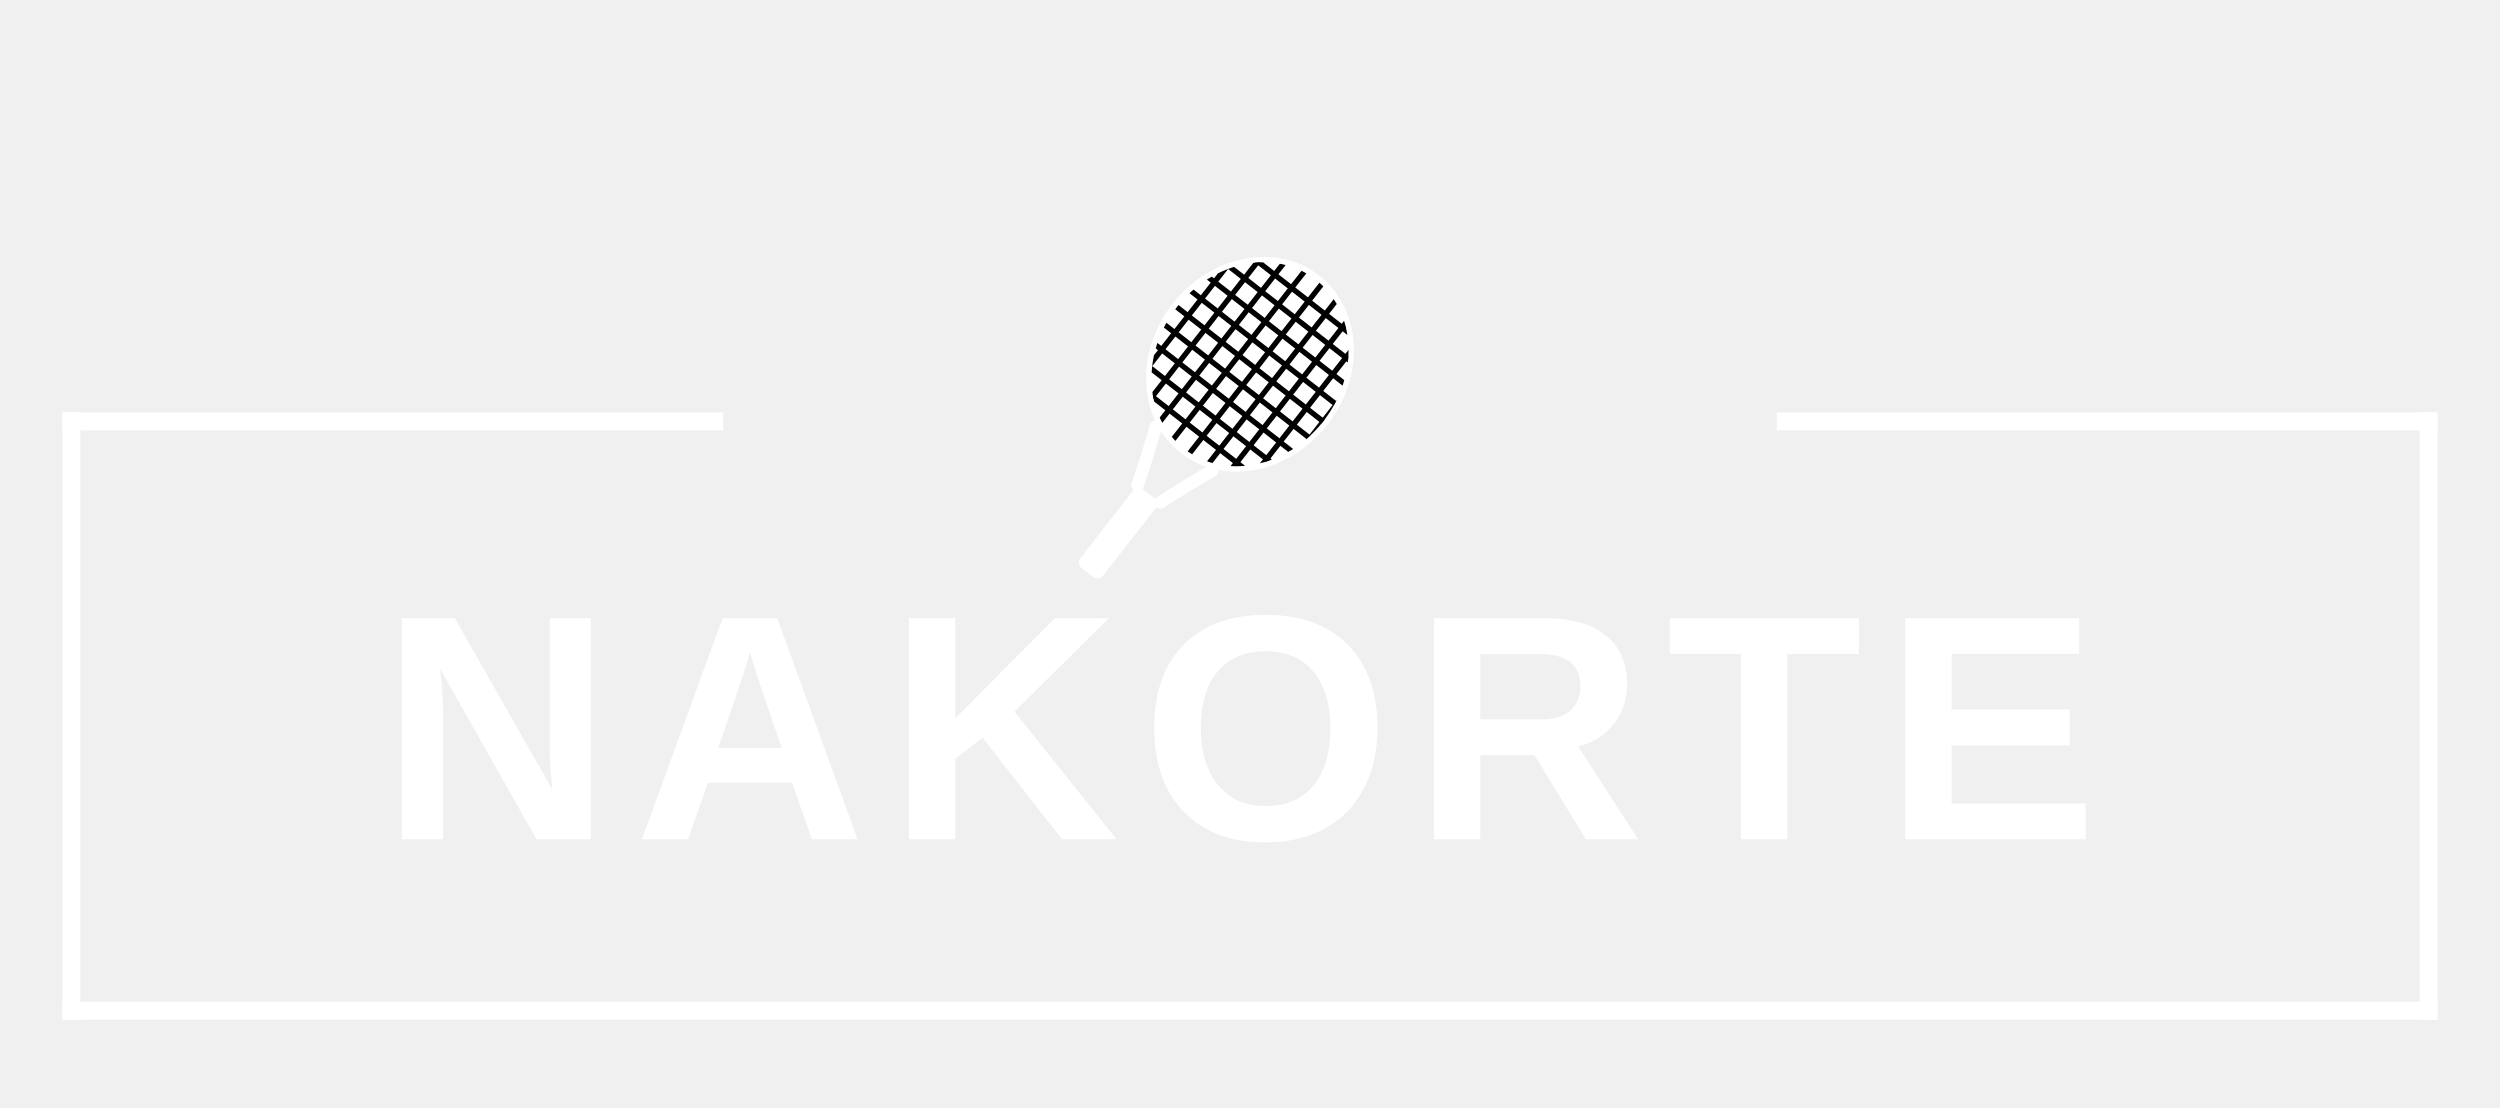
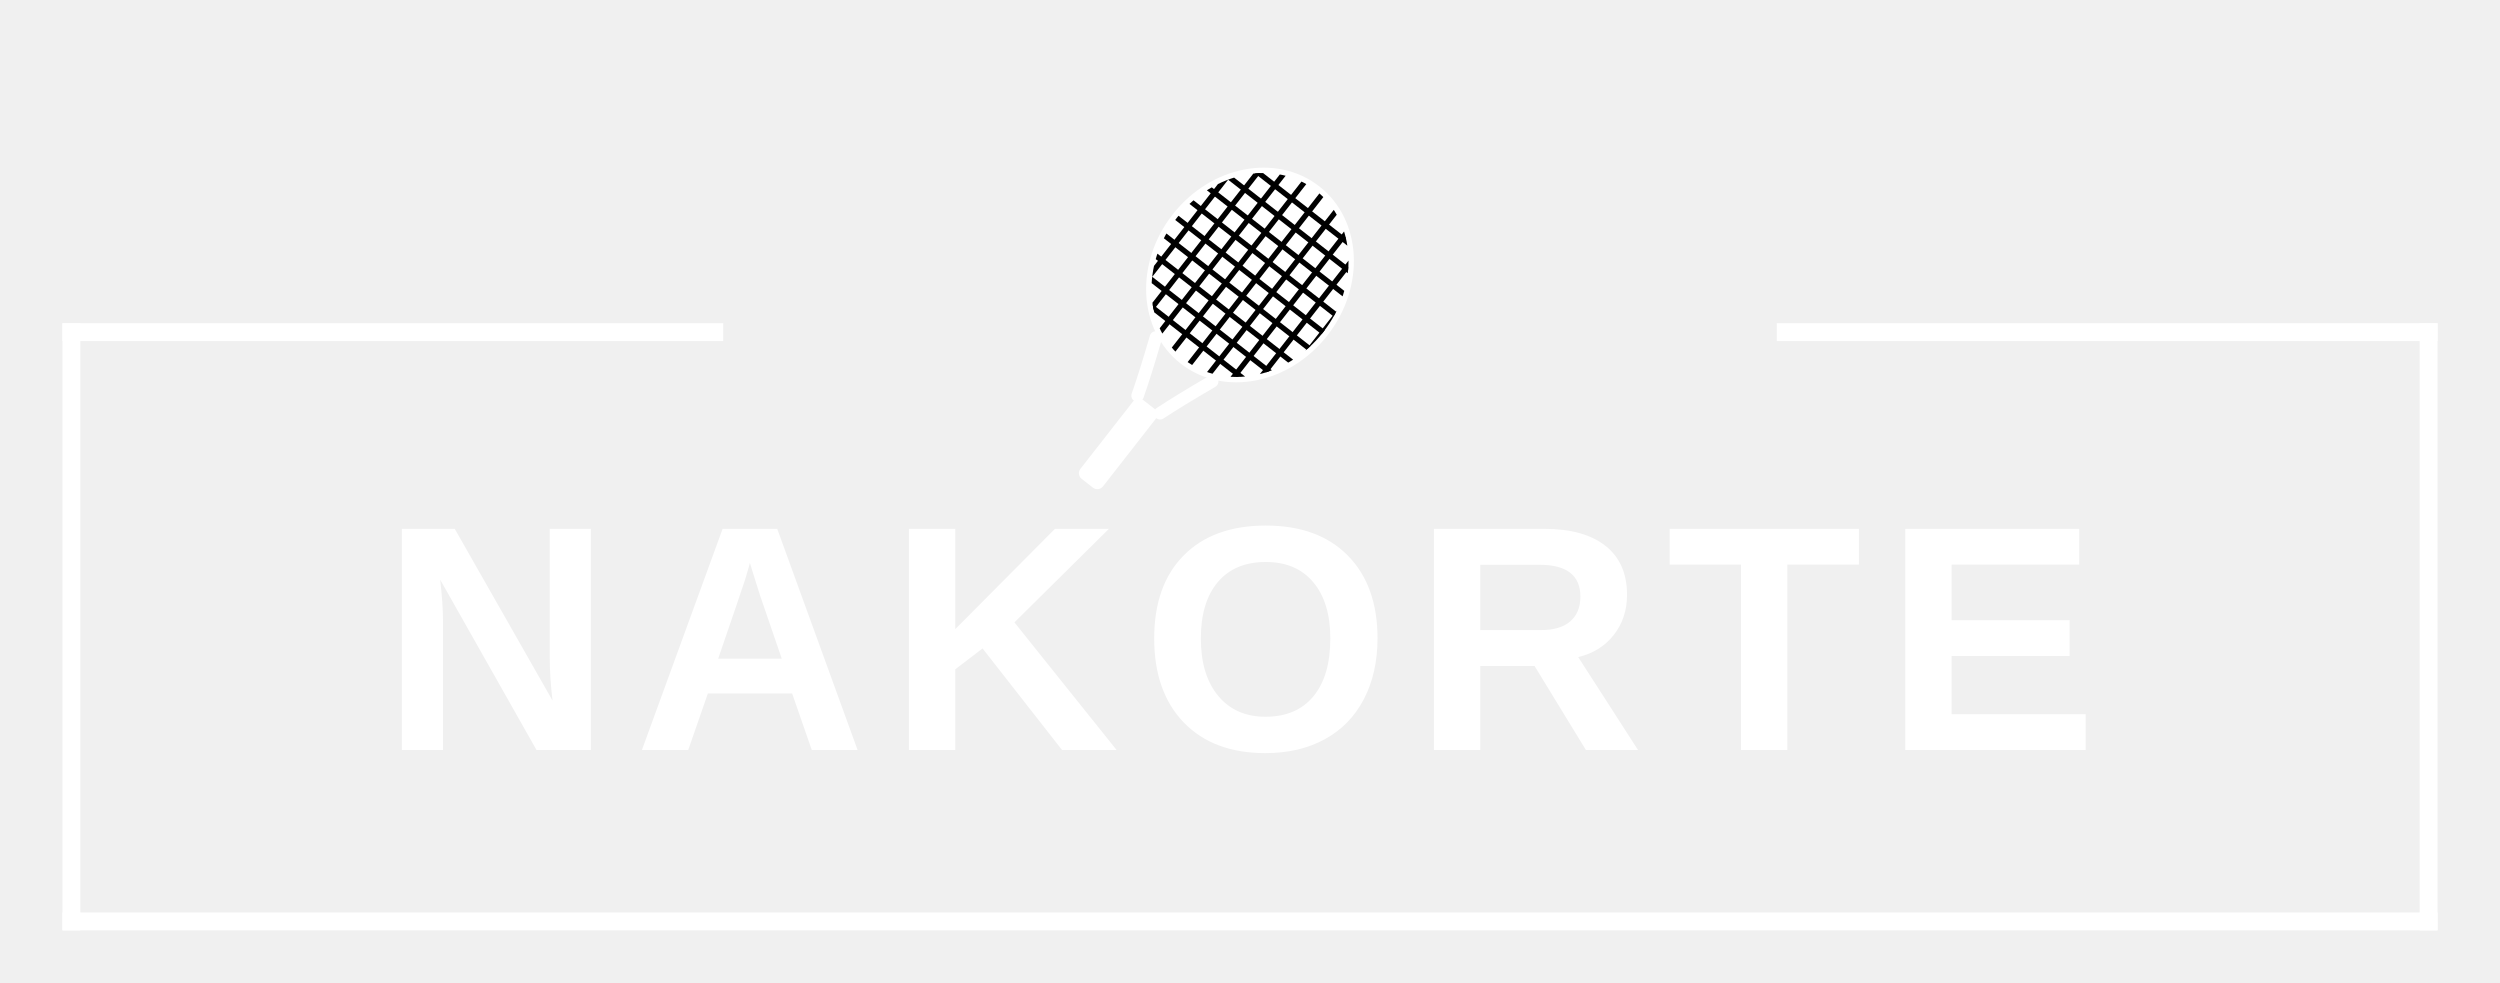
- <svg xmlns="http://www.w3.org/2000/svg" viewBox="-90 -90 700 310" fill="none">
+ <svg xmlns="http://www.w3.org/2000/svg" viewBox="-90 -65 700 275" fill="none">
  <g transform="translate(260, 12) scale(-1, 1) rotate(-38)">
    <clipPath id="rc">
      <ellipse cx="0" cy="0" rx="26" ry="30" />
    </clipPath>
    <ellipse cx="0" cy="0" rx="26" ry="30" fill="white" stroke="white" stroke-width="3" />
    <g clip-path="url(#rc)" stroke="black" stroke-width="1.5">
      <line x1="-26" y1="-30" x2="-26" y2="30" />
      <line x1="-20" y1="-30" x2="-20" y2="30" />
      <line x1="-14" y1="-30" x2="-14" y2="30" />
      <line x1="-8" y1="-30" x2="-8" y2="30" />
      <line x1="-2" y1="-30" x2="-2" y2="30" />
      <line x1="4" y1="-30" x2="4" y2="30" />
      <line x1="10" y1="-30" x2="10" y2="30" />
      <line x1="16" y1="-30" x2="16" y2="30" />
      <line x1="22" y1="-30" x2="22" y2="30" />
      <line x1="-26" y1="-24" x2="26" y2="-24" />
      <line x1="-26" y1="-18" x2="26" y2="-18" />
      <line x1="-26" y1="-12" x2="26" y2="-12" />
      <line x1="-26" y1="-6" x2="26" y2="-6" />
      <line x1="-26" y1="0" x2="26" y2="0" />
      <line x1="-26" y1="6" x2="26" y2="6" />
      <line x1="-26" y1="12" x2="26" y2="12" />
      <line x1="-26" y1="18" x2="26" y2="18" />
      <line x1="-26" y1="24" x2="26" y2="24" />
    </g>
    <path d="M -4 46 Q -6 40 -10 30" fill="none" stroke="white" stroke-width="3.5" stroke-linecap="round" />
    <path d="M  4 46 Q  6 40  10 30" fill="none" stroke="white" stroke-width="3.5" stroke-linecap="round" />
    <rect x="-4" y="46" width="8" height="28" rx="2" fill="white" />
  </g>
  <line x1="-70" y1="28" x2="110" y2="28" stroke="white" stroke-width="5" stroke-linecap="square" />
  <line x1="410" y1="28" x2="590" y2="28" stroke="white" stroke-width="5" stroke-linecap="square" />
  <line x1="-70" y1="193" x2="590" y2="193" stroke="white" stroke-width="5" stroke-linecap="square" />
  <line x1="-70" y1="28" x2="-70" y2="193" stroke="white" stroke-width="5" stroke-linecap="square" />
  <line x1="590" y1="28" x2="590" y2="193" stroke="white" stroke-width="5" stroke-linecap="square" />
  <text x="257" y="145" text-anchor="middle" font-family="'Arial', 'Helvetica Neue', sans-serif" font-weight="700" font-size="90" letter-spacing="6" fill="white">NAKORTE</text>
</svg>
